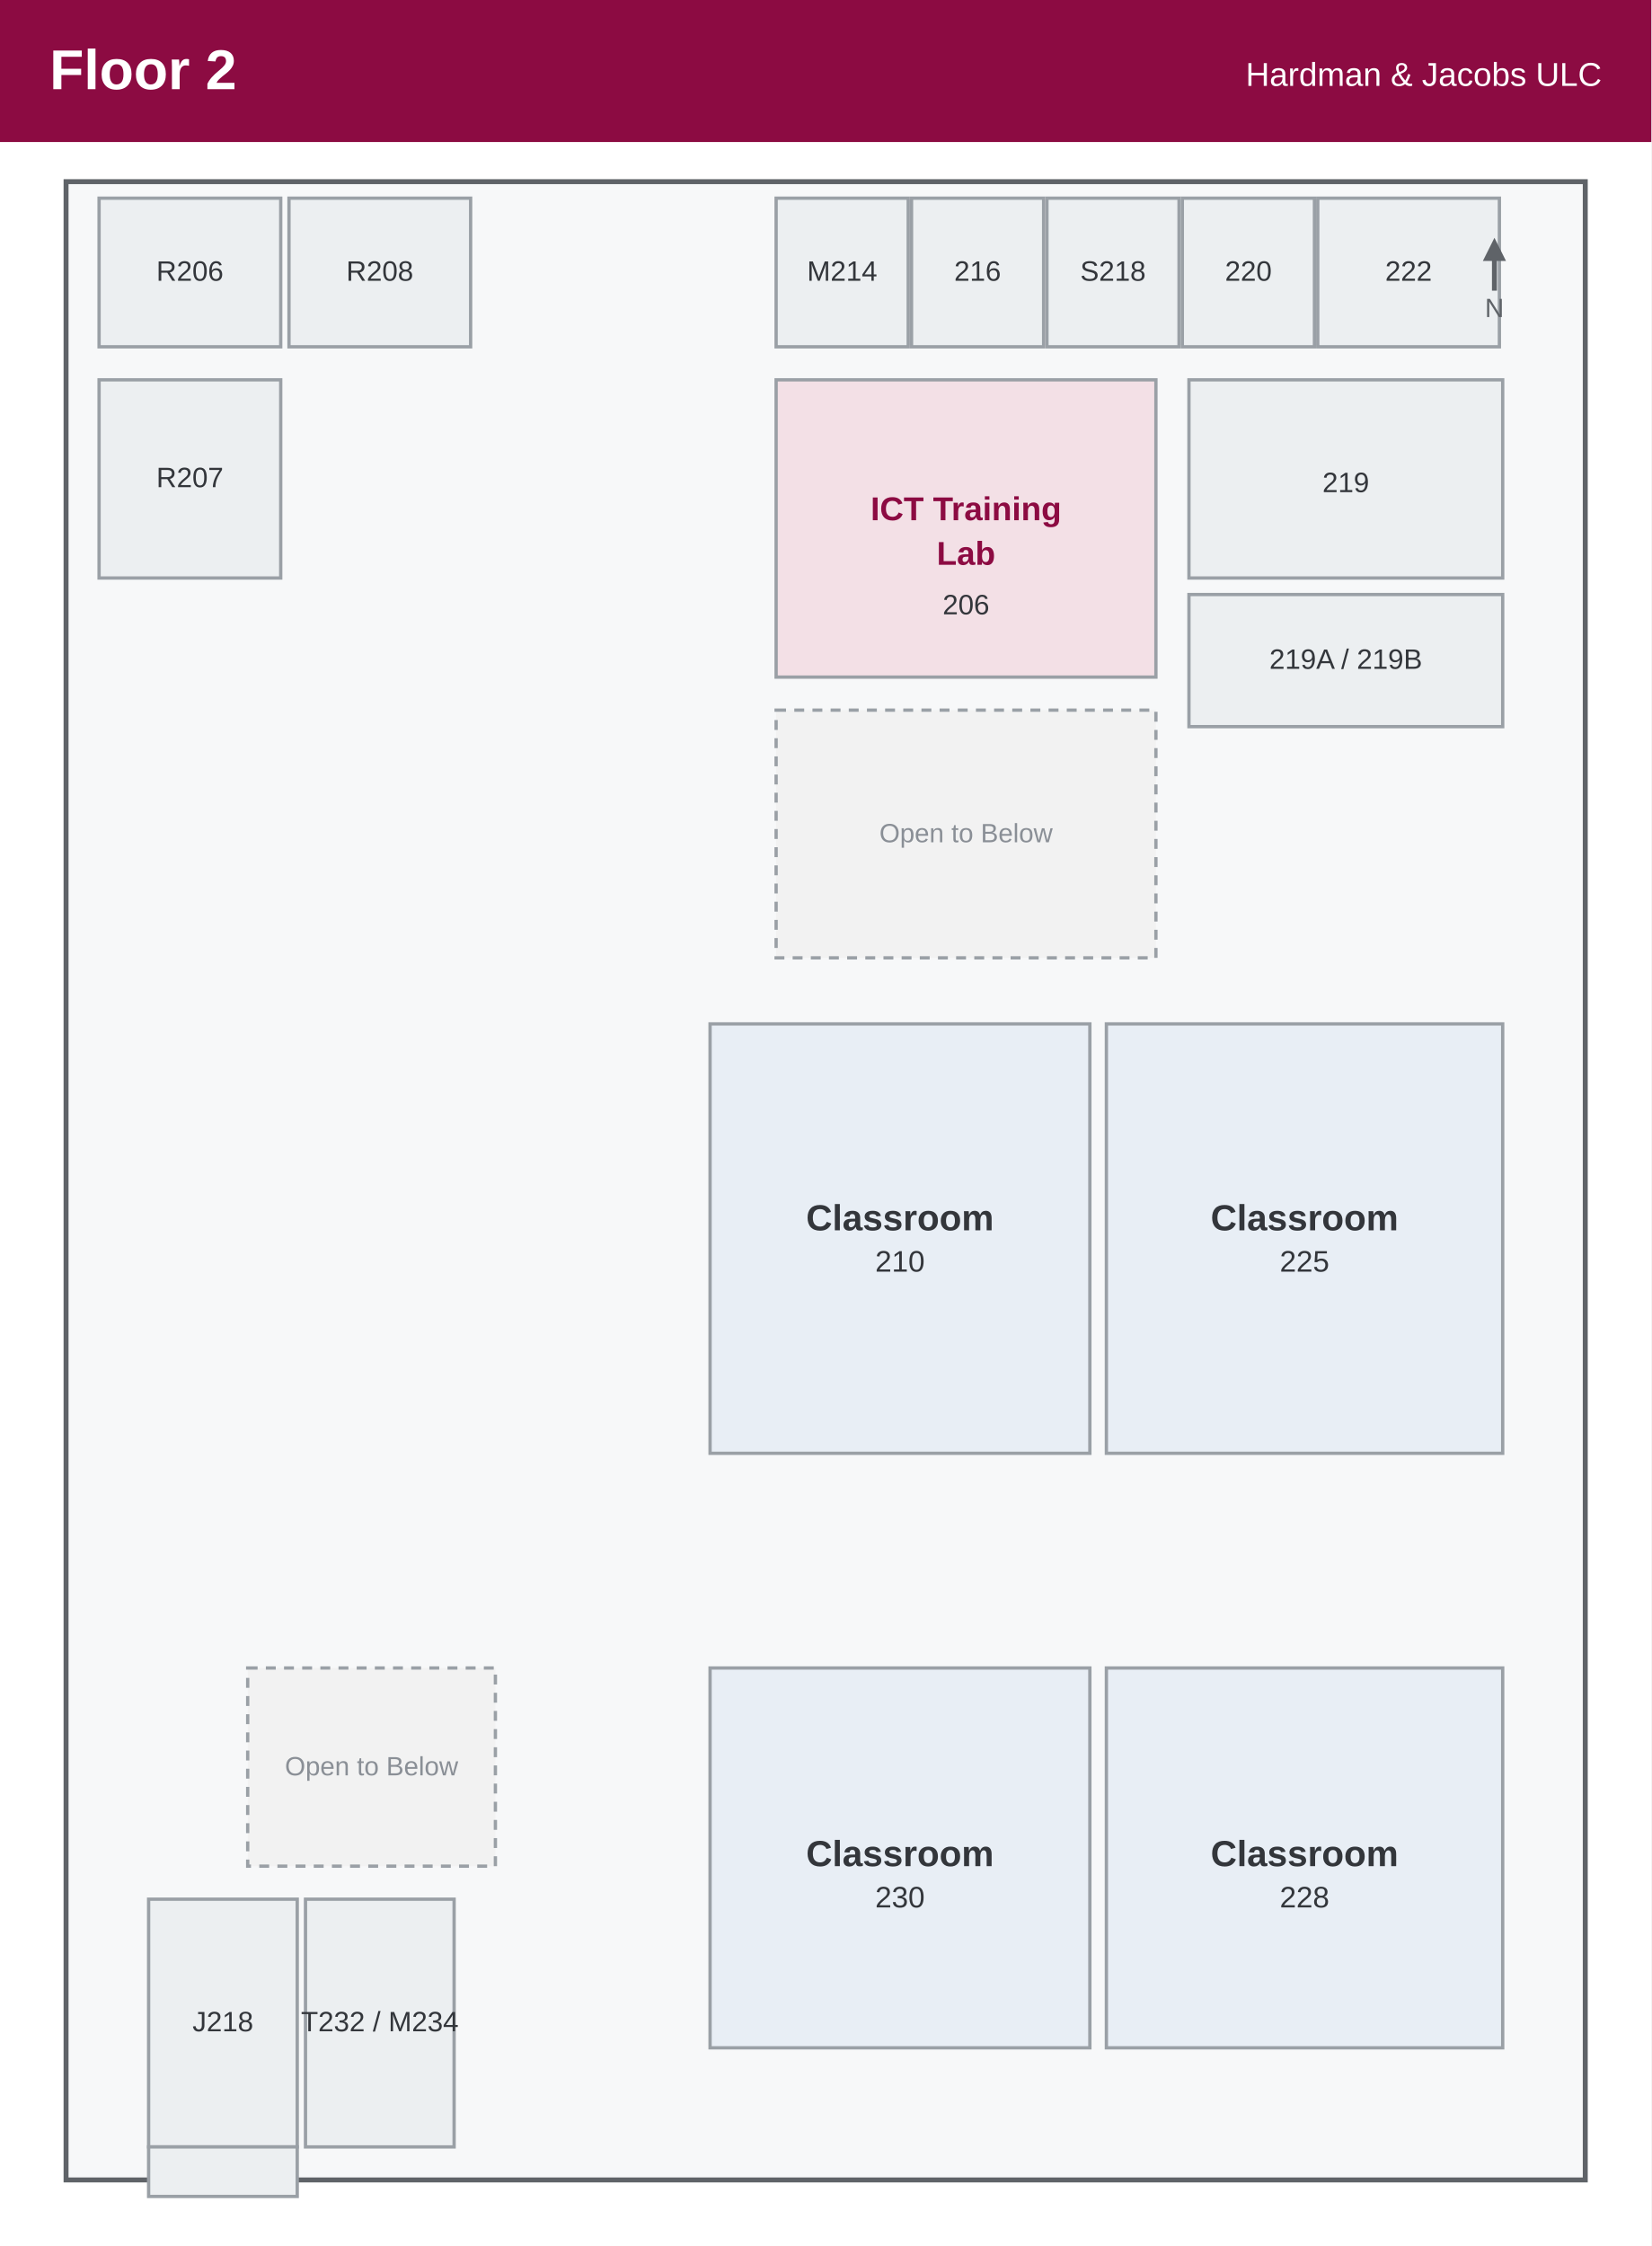
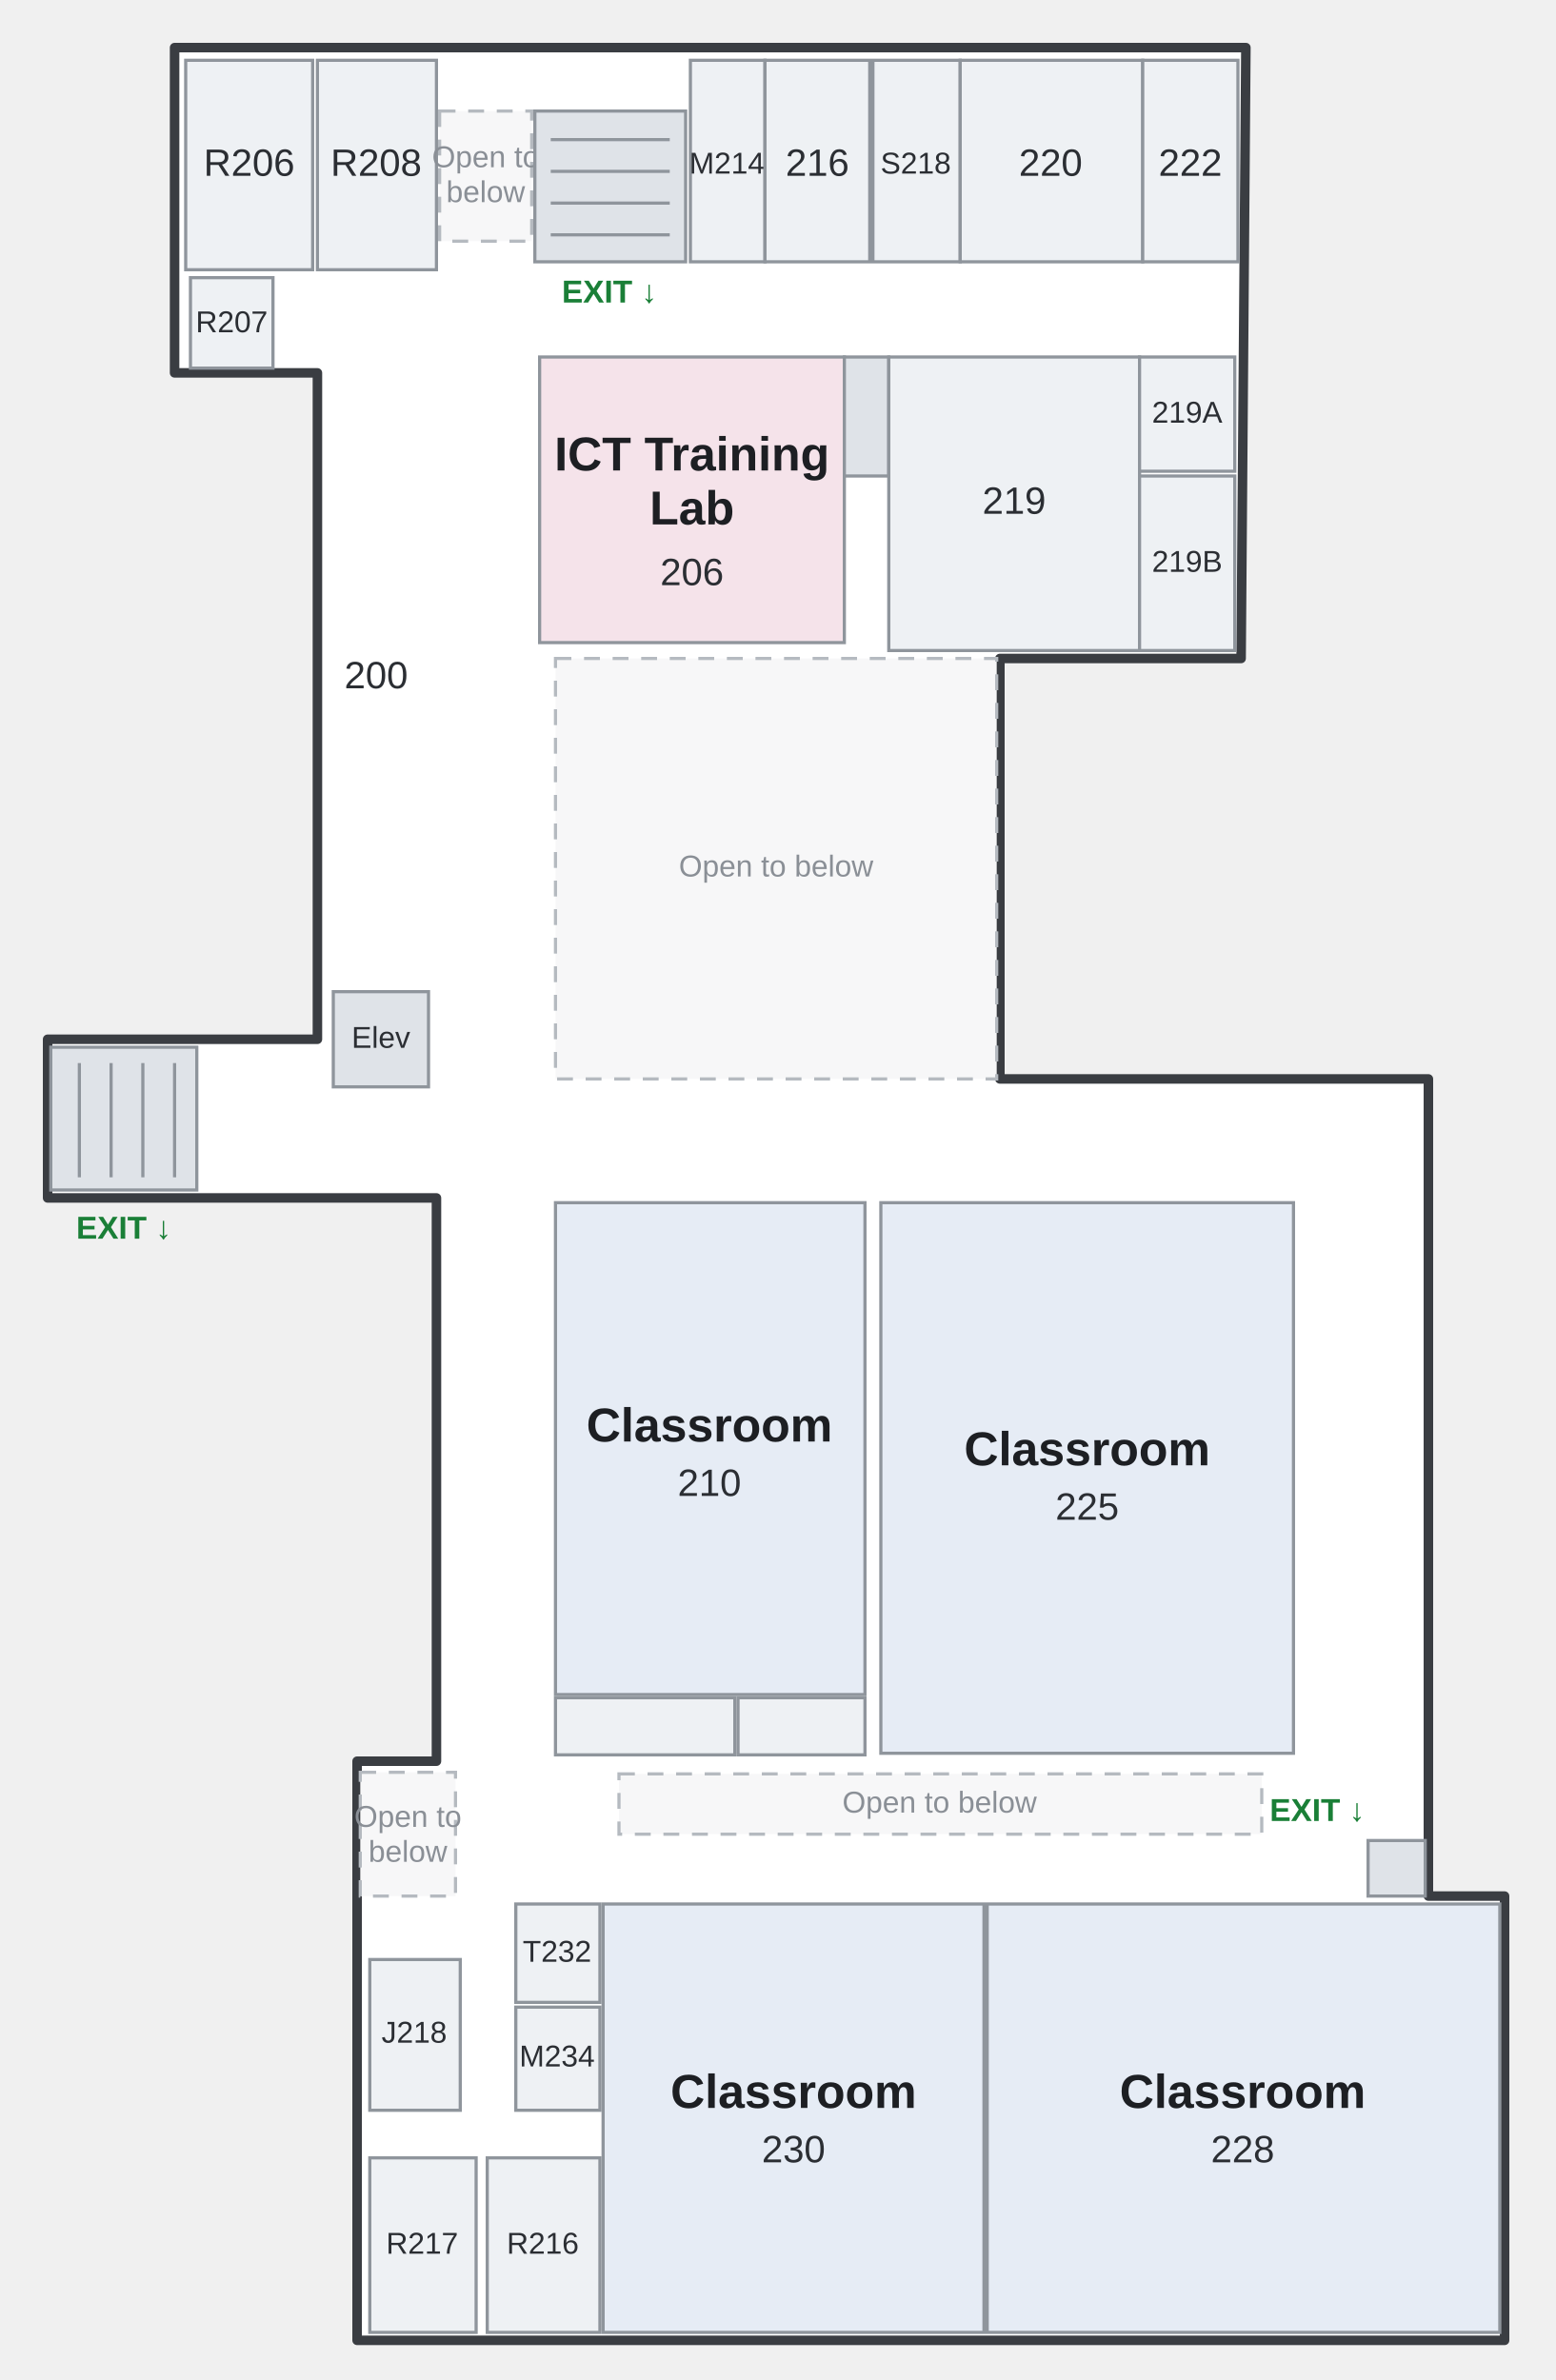
- <svg xmlns="http://www.w3.org/2000/svg" viewBox="0 0 1000 1360" font-family="Arial, Helvetica, sans-serif">
-   <rect x="0" y="0" width="1000" height="1360" fill="#ffffff" />
-   <rect x="0" y="0" width="1000" height="86" fill="#8C0B42" />
-   <text x="30" y="54" fill="#ffffff" font-size="34" font-weight="700">Floor 2</text>
-   <text x="970" y="52" fill="#ffffff" font-size="20" text-anchor="end">Hardman &amp; Jacobs ULC</text>
-   <rect x="40" y="110" width="920" height="1210" fill="#f7f8f9" stroke="#5f6368" stroke-width="3" />
-   <g stroke="#9aa0a6" stroke-width="2" fill="#eceff1">
-     <rect x="60" y="120" width="110" height="90" />
-     <rect x="175" y="120" width="110" height="90" />
-     <rect x="470" y="120" width="80" height="90" />
-     <rect x="552" y="120" width="80" height="90" />
-     <rect x="634" y="120" width="80" height="90" />
-     <rect x="716" y="120" width="80" height="90" />
-     <rect x="798" y="120" width="110" height="90" />
-     <rect x="470" y="230" width="230" height="180" fill="#f3e0e6" />
-     <rect x="720" y="230" width="190" height="120" />
-     <rect x="720" y="360" width="190" height="80" />
-     <rect x="60" y="230" width="110" height="120" />
-     <rect x="470" y="430" width="230" height="150" fill="#f2f2f2" stroke-dasharray="6 5" />
-     <rect x="430" y="620" width="230" height="260" fill="#e8eef5" />
-     <rect x="670" y="620" width="240" height="260" fill="#e8eef5" />
-     <rect x="430" y="1010" width="230" height="230" fill="#e8eef5" />
-     <rect x="670" y="1010" width="240" height="230" fill="#e8eef5" />
-     <rect x="150" y="1010" width="150" height="120" fill="#f2f2f2" stroke-dasharray="6 5" />
-     <rect x="90" y="1150" width="90" height="150" />
-     <rect x="185" y="1150" width="90" height="150" />
-     <rect x="90" y="1300" width="90" height="30" />
+ <svg xmlns="http://www.w3.org/2000/svg" viewBox="330 30 980 1500" font-family="-apple-system, 'SF Pro Text', 'Helvetica Neue', Arial, sans-serif">
+   <style>
+     .floor { fill: #ffffff; stroke: #3a3d42; stroke-width: 6; stroke-linejoin: round; }
+     .room  { fill: #eef1f4; stroke: #8f959c; stroke-width: 2; }
+     .big   { fill: #e6ecf5; stroke: #8f959c; stroke-width: 2; }
+     .ours  { fill: #f5e3ea; stroke: #8f959c; stroke-width: 2; }
+     .core  { fill: #dfe3e8; stroke: #8f959c; stroke-width: 2; }
+     .void  { fill: #f7f7f8; stroke: #b5bac0; stroke-width: 2; stroke-dasharray: 10 8; }
+     .stair { stroke: #8f959c; stroke-width: 2; }
+     .lbl   { fill: #2b2e33; font-size: 24px; text-anchor: middle; dominant-baseline: middle; }
+     .lblS  { fill: #2b2e33; font-size: 19px; text-anchor: middle; dominant-baseline: middle; }
+     .dim   { fill: #8a8f96; font-size: 19px; text-anchor: middle; dominant-baseline: middle; }
+     .name  { fill: #1d1f23; font-size: 30px; font-weight: 700; text-anchor: middle; dominant-baseline: middle; }
+     .exit  { fill: #1a7f37; font-size: 20px; font-weight: 700; text-anchor: middle; dominant-baseline: middle; }
+   </style>
+   <polygon class="floor" points="440,60 1115,60 1112,445 960,445 960,710 1230,710 1230,1225 1278,1225 1278,1505 555,1505 555,1140 605,1140 605,785 360,785 360,685 530,685 530,265 440,265" />
+   <rect class="room" x="447" y="68" width="80" height="132" />
+   <text class="lbl" x="487" y="134">R206</text>
+   <rect class="room" x="530" y="68" width="75" height="132" />
+   <text class="lbl" x="567" y="134">R208</text>
+   <rect class="void" x="607" y="100" width="58" height="82" />
+   <text class="dim" x="636" y="130" font-size="15">Open to</text>
+   <text class="dim" x="636" y="152" font-size="15">below</text>
+   <rect class="core" x="667" y="100" width="95" height="95" />
+   <g class="stair">
+     <line x1="677" y1="118" x2="752" y2="118" />
+     <line x1="677" y1="138" x2="752" y2="138" />
+     <line x1="677" y1="158" x2="752" y2="158" />
+     <line x1="677" y1="178" x2="752" y2="178" />
  </g>
-   <g fill="#33363b" font-size="17" text-anchor="middle">
-     <text x="115" y="170">R206</text>
-     <text x="230" y="170">R208</text>
-     <text x="510" y="170">M214</text>
-     <text x="592" y="170">216</text>
-     <text x="674" y="170">S218</text>
-     <text x="756" y="170">220</text>
-     <text x="853" y="170">222</text>
-     <text x="585" y="315" font-size="20" font-weight="700" fill="#8C0B42">ICT Training</text>
-     <text x="585" y="342" font-size="20" font-weight="700" fill="#8C0B42">Lab</text>
-     <text x="585" y="372">206</text>
-     <text x="815" y="298">219</text>
-     <text x="815" y="405">219A / 219B</text>
-     <text x="115" y="295">R207</text>
-     <text x="585" y="510" font-size="16" fill="#8a8f96">Open to Below</text>
-     <text x="545" y="745" font-size="22" font-weight="700">Classroom</text>
-     <text x="545" y="770" font-size="18">210</text>
-     <text x="790" y="745" font-size="22" font-weight="700">Classroom</text>
-     <text x="790" y="770" font-size="18">225</text>
-     <text x="545" y="1130" font-size="22" font-weight="700">Classroom</text>
-     <text x="545" y="1155" font-size="18">230</text>
-     <text x="790" y="1130" font-size="22" font-weight="700">Classroom</text>
-     <text x="790" y="1155" font-size="18">228</text>
-     <text x="225" y="1075" font-size="16" fill="#8a8f96">Open to Below</text>
-     <text x="135" y="1230">J218</text>
-     <text x="230" y="1230">T232 / M234</text>
+   <rect class="room" x="765" y="68" width="47" height="127" />
+   <text class="lblS" x="788" y="134">M214</text>
+   <rect class="room" x="812" y="68" width="66" height="127" />
+   <text class="lbl" x="845" y="134">216</text>
+   <rect class="room" x="880" y="68" width="55" height="127" />
+   <text class="lblS" x="907" y="134">S218</text>
+   <rect class="room" x="935" y="68" width="115" height="127" />
+   <text class="lbl" x="992" y="134">220</text>
+   <rect class="room" x="1050" y="68" width="60" height="127" />
+   <text class="lbl" x="1080" y="134">222</text>
+   <rect class="room" x="450" y="205" width="52" height="57" />
+   <text class="lblS" x="476" y="234">R207</text>
+   <rect class="ours" x="670" y="255" width="192" height="180" />
+   <text class="name" x="766" y="318">ICT Training</text>
+   <text class="name" x="766" y="352">Lab</text>
+   <text class="lbl" x="766" y="392">206</text>
+   <rect class="core" x="862" y="255" width="28" height="75" />
+   <rect class="room" x="890" y="255" width="158" height="185" />
+   <text class="lbl" x="969" y="347">219</text>
+   <rect class="room" x="1048" y="255" width="60" height="72" />
+   <text class="lblS" x="1078" y="291">219A</text>
+   <rect class="room" x="1048" y="330" width="60" height="110" />
+   <text class="lblS" x="1078" y="385">219B</text>
+   <text class="lbl" x="567" y="457">200</text>
+   <rect class="void" x="680" y="445" width="278" height="265" />
+   <text class="dim" x="819" y="577">Open to below</text>
+   <rect class="core" x="540" y="655" width="60" height="60" />
+   <text class="lblS" x="570" y="685">Elev</text>
+   <rect class="core" x="362" y="690" width="92" height="90" />
+   <g class="stair">
+     <line x1="380" y1="700" x2="380" y2="772" />
+     <line x1="400" y1="700" x2="400" y2="772" />
+     <line x1="420" y1="700" x2="420" y2="772" />
+     <line x1="440" y1="700" x2="440" y2="772" />
  </g>
-   <g transform="translate(905,150)">
-     <line x1="0" y1="26" x2="0" y2="0" stroke="#5f6368" stroke-width="3" />
-     <polygon points="0,-6 -7,8 7,8" fill="#5f6368" />
-     <text x="0" y="42" fill="#5f6368" font-size="16" text-anchor="middle">N</text>
-   </g>
+   <rect class="big" x="680" y="788" width="195" height="310" />
+   <text class="name" x="777" y="930">Classroom</text>
+   <text class="lbl" x="777" y="966">210</text>
+   <rect class="room" x="680" y="1100" width="113" height="36" />
+   <rect class="room" x="795" y="1100" width="80" height="36" />
+   <rect class="big" x="885" y="788" width="260" height="347" />
+   <text class="name" x="1015" y="945">Classroom</text>
+   <text class="lbl" x="1015" y="981">225</text>
+   <rect class="void" x="720" y="1148" width="405" height="38" />
+   <text class="dim" x="922" y="1167">Open to below</text>
+   <rect class="void" x="557" y="1147" width="60" height="78" />
+   <text class="dim" x="587" y="1176" font-size="15">Open to</text>
+   <text class="dim" x="587" y="1198" font-size="15">below</text>
+   <rect class="room" x="563" y="1265" width="57" height="95" />
+   <text class="lblS" x="591" y="1312">J218</text>
+   <rect class="room" x="655" y="1230" width="53" height="62" />
+   <text class="lblS" x="681" y="1261">T232</text>
+   <rect class="room" x="655" y="1295" width="53" height="65" />
+   <text class="lblS" x="681" y="1327">M234</text>
+   <rect class="room" x="563" y="1390" width="67" height="110" />
+   <text class="lblS" x="596" y="1445">R217</text>
+   <rect class="room" x="637" y="1390" width="71" height="110" />
+   <text class="lblS" x="672" y="1445">R216</text>
+   <rect class="big" x="710" y="1230" width="240" height="270" />
+   <text class="name" x="830" y="1350">Classroom</text>
+   <text class="lbl" x="830" y="1386">230</text>
+   <rect class="big" x="952" y="1230" width="323" height="270" />
+   <text class="name" x="1113" y="1350">Classroom</text>
+   <text class="lbl" x="1113" y="1386">228</text>
+   <rect class="core" x="1192" y="1190" width="36" height="35" />
+   <text class="exit" x="714" y="215">EXIT ↓</text>
+   <text class="exit" x="408" y="805">EXIT ↓</text>
+   <text class="exit" x="1160" y="1172">EXIT ↓</text>
</svg>
